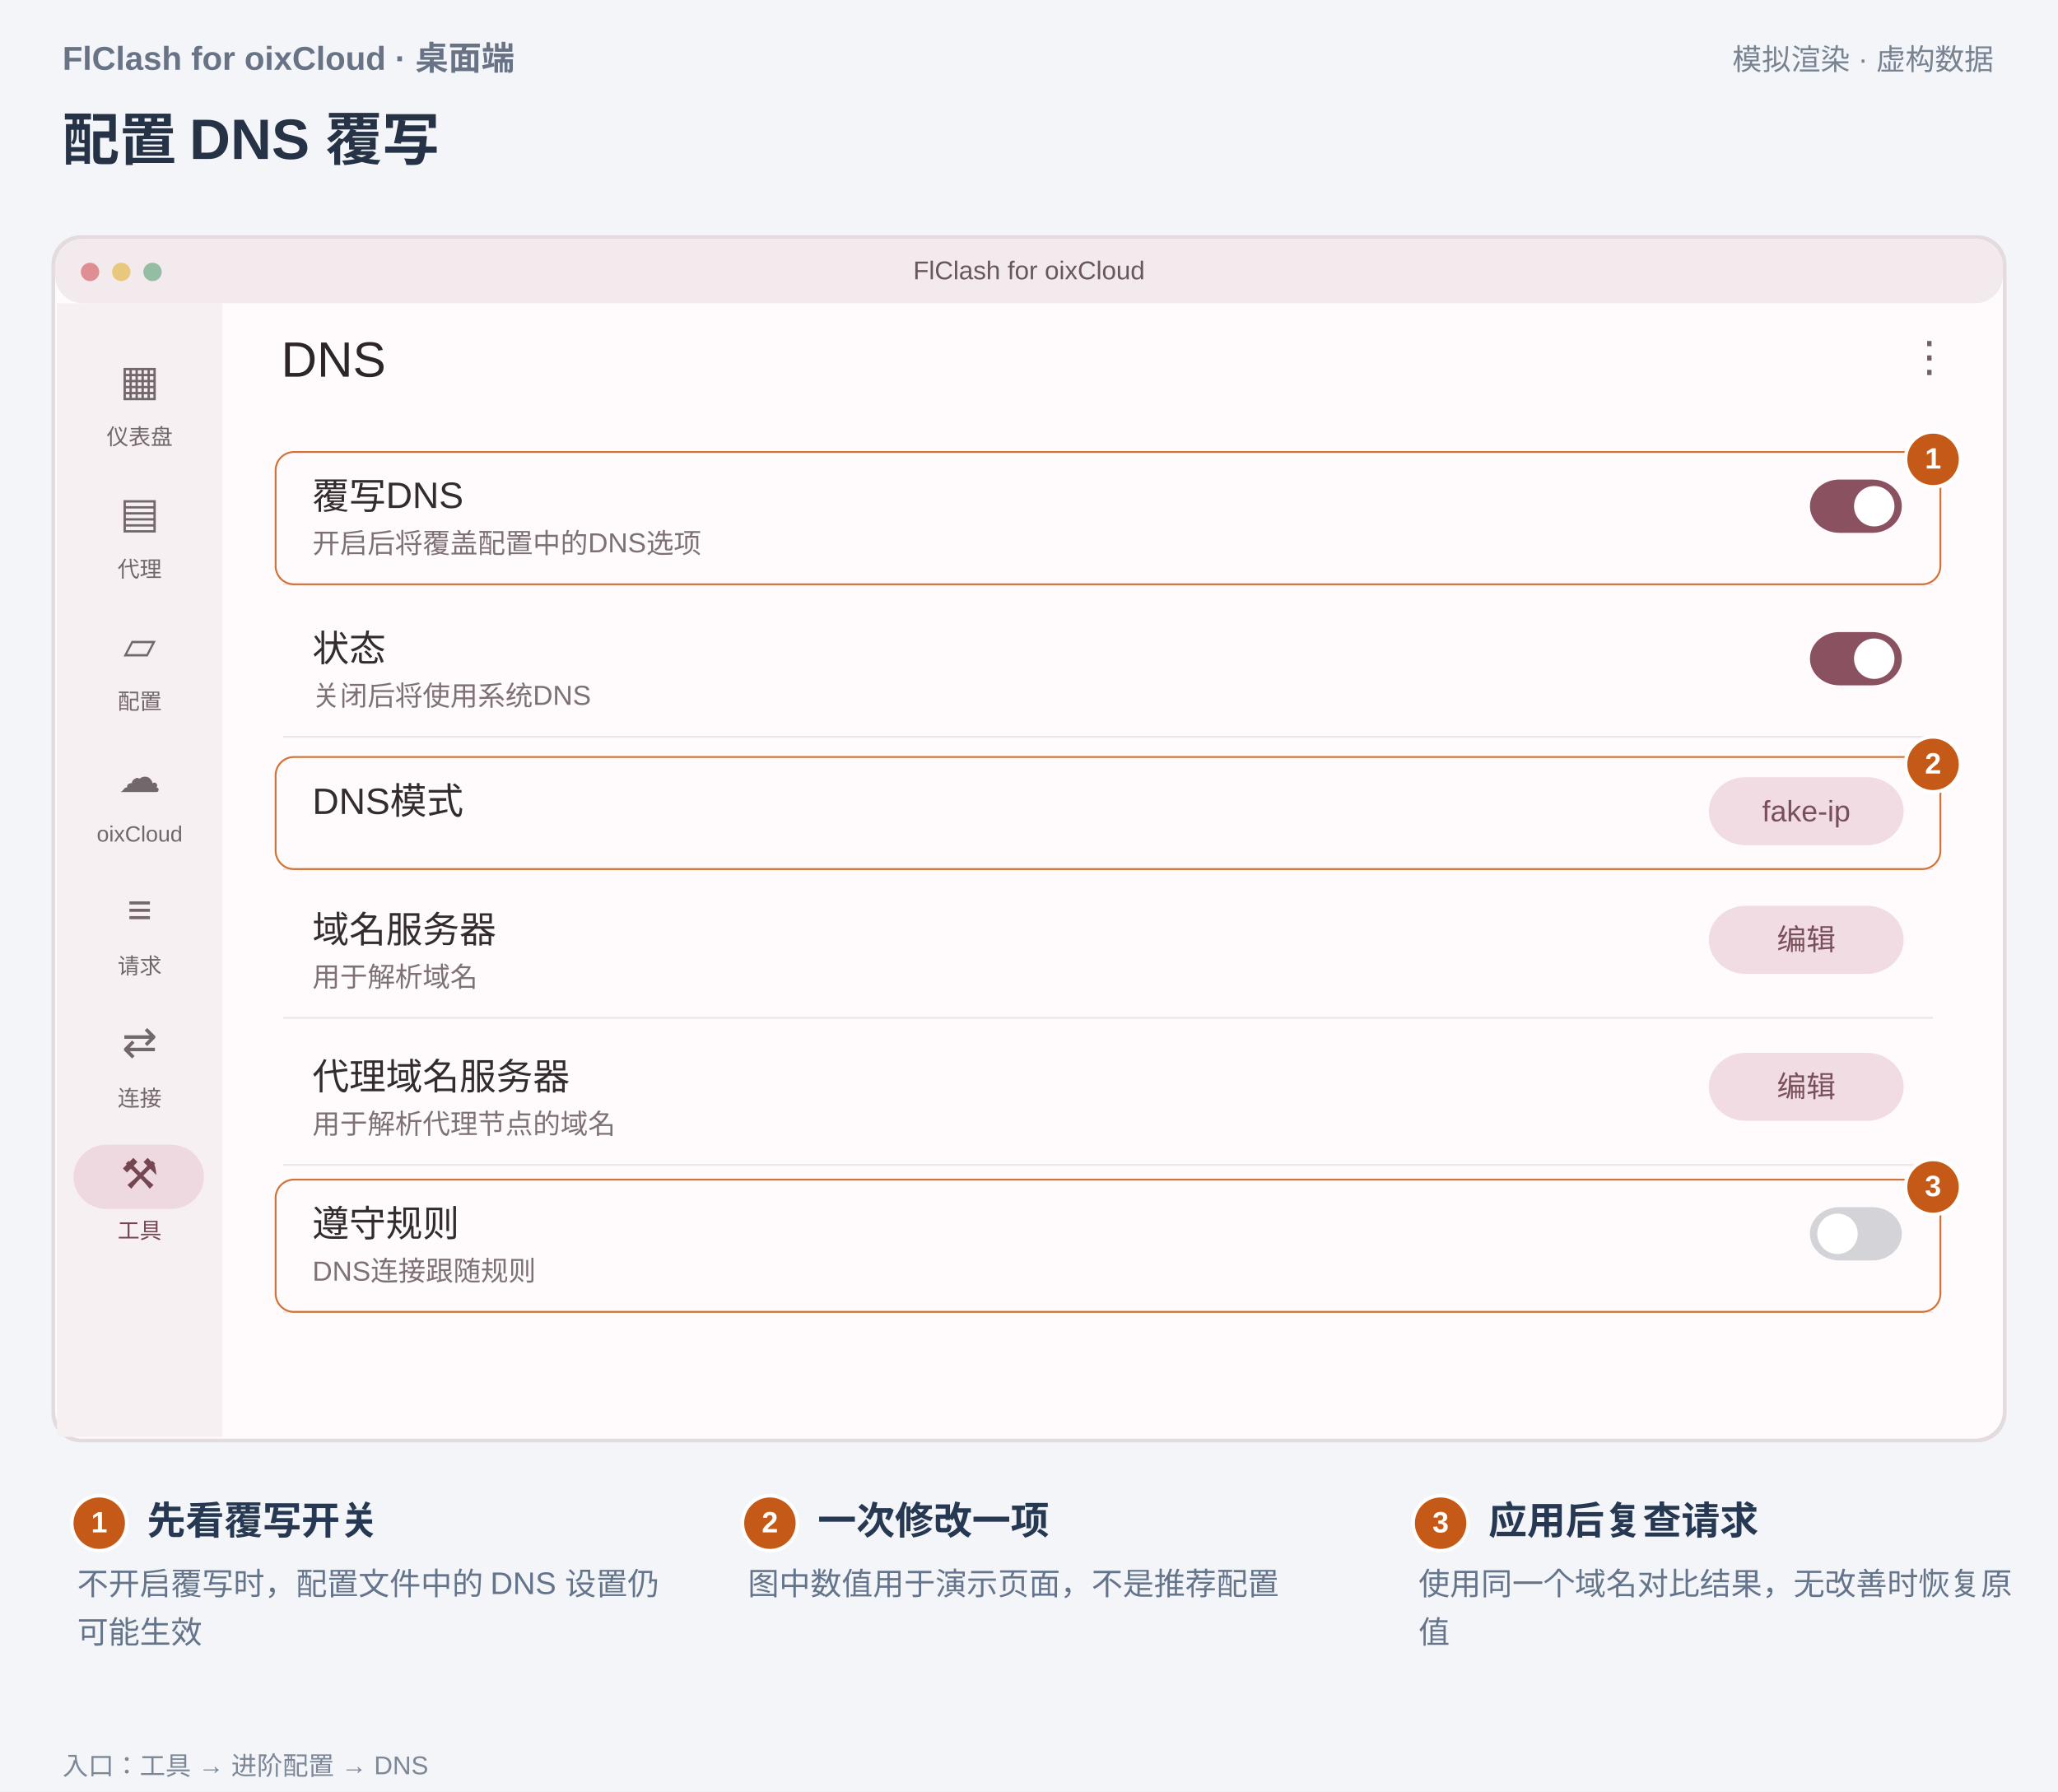
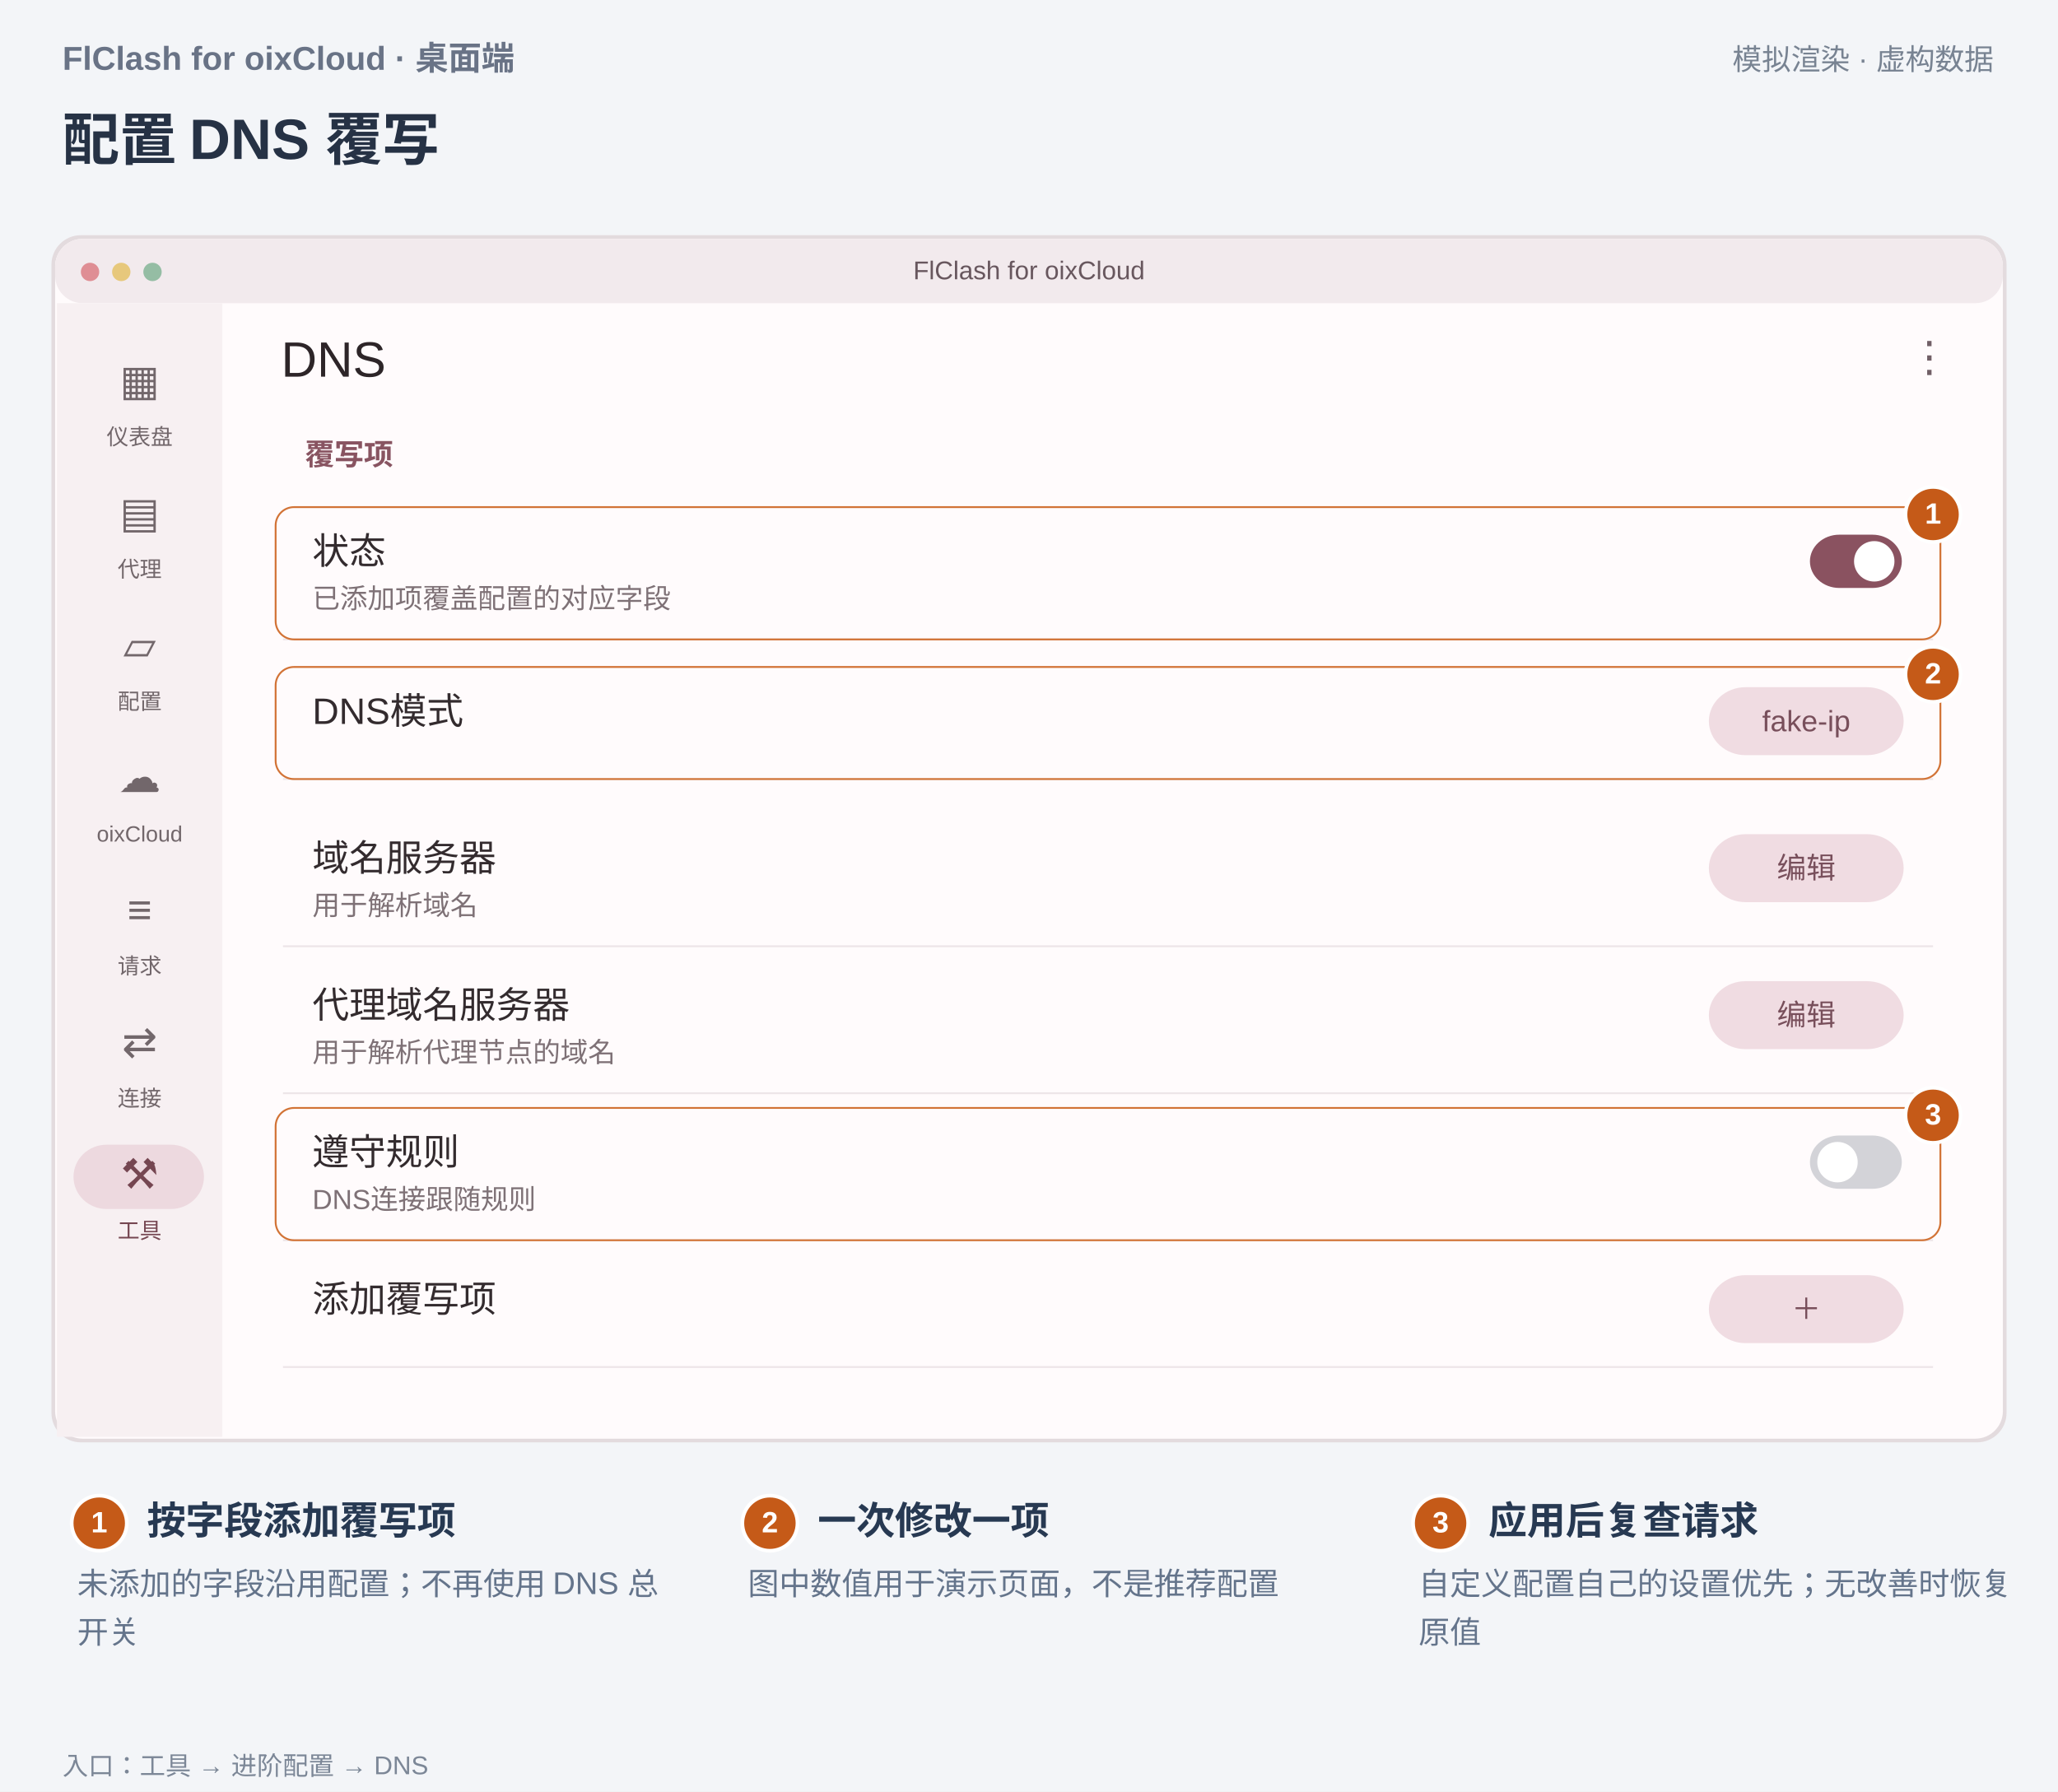
<svg xmlns="http://www.w3.org/2000/svg" width="1120" height="975" viewBox="0 0 1120 975" role="img" aria-labelledby="title desc">
  <g font-family="-apple-system,BlinkMacSystemFont,'PingFang SC','Segoe UI',Arial,sans-serif">
    <rect x="0" y="0" width="1120" height="975" rx="0" fill="#f3f5f8" stroke="none" />
    <text x="34" y="38" font-size="18" fill="#697386" font-weight="600" text-anchor="start">FlClash for oixCloud · 桌面端</text>
    <text x="1085" y="38" font-size="16" fill="#788392" font-weight="500" text-anchor="end">模拟渲染 · 虚构数据</text>
    <text x="34" y="87" font-size="31" fill="#263245" font-weight="700" text-anchor="start">配置 DNS 覆写</text>
    <rect x="28" y="128" width="1064" height="657" rx="16" fill="#e3dbde" stroke="none" />
    <rect x="30" y="130" width="1060" height="653" rx="15" fill="#fffbfc" stroke="none" />
    <rect x="30" y="130" width="1060" height="35" rx="15" fill="#f2eaed" stroke="none" />
    <circle cx="49" cy="148" r="5" fill="#df8e94" stroke="none" stroke-width="1" />
    <circle cx="66" cy="148" r="5" fill="#e7c87c" stroke="none" stroke-width="1" />
    <circle cx="83" cy="148" r="5" fill="#95bda4" stroke="none" stroke-width="1" />
    <text x="560" y="152" font-size="14" fill="#68575e" font-weight="500" text-anchor="middle">FlClash for oixCloud</text>
    <rect x="31" y="165" width="90" height="617" rx="0" fill="#f7f0f2" stroke="none" />
    <text x="76" y="215" font-size="23" fill="#72676b" font-weight="500" text-anchor="middle">▦</text>
    <text x="76" y="242" font-size="12" fill="#72676b" font-weight="500" text-anchor="middle">仪表盘</text>
    <text x="76" y="287" font-size="23" fill="#72676b" font-weight="500" text-anchor="middle">▤</text>
    <text x="76" y="314" font-size="12" fill="#72676b" font-weight="500" text-anchor="middle">代理</text>
    <text x="76" y="359" font-size="23" fill="#72676b" font-weight="500" text-anchor="middle">▱</text>
    <text x="76" y="386" font-size="12" fill="#72676b" font-weight="500" text-anchor="middle">配置</text>
    <text x="76" y="431" font-size="23" fill="#72676b" font-weight="500" text-anchor="middle">☁</text>
    <text x="76" y="458" font-size="12" fill="#72676b" font-weight="500" text-anchor="middle">oixCloud</text>
    <text x="76" y="503" font-size="23" fill="#72676b" font-weight="500" text-anchor="middle">≡</text>
    <text x="76" y="530" font-size="12" fill="#72676b" font-weight="500" text-anchor="middle">请求</text>
    <text x="76" y="575" font-size="23" fill="#72676b" font-weight="500" text-anchor="middle">⇄</text>
    <text x="76" y="602" font-size="12" fill="#72676b" font-weight="500" text-anchor="middle">连接</text>
    <rect x="40" y="623" width="71" height="35" rx="18" fill="#edd9df" stroke="none" />
    <text x="76" y="647" font-size="23" fill="#754651" font-weight="500" text-anchor="middle">⚒</text>
    <text x="76" y="674" font-size="12" fill="#754651" font-weight="500" text-anchor="middle">工具</text>
    <text x="153" y="205" font-size="27" fill="#2d2528" font-weight="500" text-anchor="start">DNS</text>
    <text x="1050" y="202" font-size="23" fill="#715f66" font-weight="500" text-anchor="middle">⋮</text>
-     <text x="170" y="277" font-size="20" fill="#332b2e" font-weight="400" text-anchor="start">覆写DNS</text>
-     <text x="170" y="301" font-size="15" fill="#7e7176" font-weight="400" text-anchor="start">开启后将覆盖配置中的DNS选项</text>
-     <rect x="985" y="261" width="50" height="29" rx="16" fill="#8a5260" stroke="none" />
-     <circle cx="1020" cy="275.5" r="11" fill="#fff" stroke="none" stroke-width="1" />
-     <path d="M154 318H1052" stroke="#ede5e8" stroke-width="1" />
-     <rect x="150" y="246" width="906" height="72" rx="10" fill="none" stroke="#d27336" />
-     <circle cx="1052" cy="250" r="15" fill="#c55a18" stroke="#fff" stroke-width="2" />
-     <text x="1052" y="255" font-size="16" fill="#fff" font-weight="700" text-anchor="middle">1</text>
-     <text x="170" y="360" font-size="20" fill="#332b2e" font-weight="400" text-anchor="start">状态</text>
-     <text x="170" y="384" font-size="15" fill="#7e7176" font-weight="400" text-anchor="start">关闭后将使用系统DNS</text>
-     <rect x="985" y="344" width="50" height="29" rx="16" fill="#8a5260" stroke="none" />
-     <circle cx="1020" cy="358.5" r="11" fill="#fff" stroke="none" stroke-width="1" />
-     <path d="M154 401H1052" stroke="#ede5e8" stroke-width="1" />
-     <text x="170" y="443" font-size="20" fill="#332b2e" font-weight="400" text-anchor="start">DNS模式</text>
-     <rect x="930" y="423" width="106" height="37" rx="20" fill="#f0dce2" stroke="none" />
-     <text x="983" y="447" font-size="16" fill="#784f5b" font-weight="500" text-anchor="middle">fake-ip</text>
-     <path d="M154 473H1052" stroke="#ede5e8" stroke-width="1" />
-     <rect x="150" y="412" width="906" height="61" rx="10" fill="none" stroke="#d27336" />
-     <circle cx="1052" cy="416" r="15" fill="#c55a18" stroke="#fff" stroke-width="2" />
-     <text x="1052" y="421" font-size="16" fill="#fff" font-weight="700" text-anchor="middle">2</text>
-     <text x="170" y="513" font-size="20" fill="#332b2e" font-weight="400" text-anchor="start">域名服务器</text>
-     <text x="170" y="537" font-size="15" fill="#7e7176" font-weight="400" text-anchor="start">用于解析域名</text>
-     <rect x="930" y="493" width="106" height="37" rx="20" fill="#f0dce2" stroke="none" />
-     <text x="983" y="517" font-size="16" fill="#784f5b" font-weight="500" text-anchor="middle">编辑</text>
-     <path d="M154 554H1052" stroke="#ede5e8" stroke-width="1" />
-     <text x="170" y="593" font-size="20" fill="#332b2e" font-weight="400" text-anchor="start">代理域名服务器</text>
-     <text x="170" y="617" font-size="15" fill="#7e7176" font-weight="400" text-anchor="start">用于解析代理节点的域名</text>
-     <rect x="930" y="573" width="106" height="37" rx="20" fill="#f0dce2" stroke="none" />
-     <text x="983" y="597" font-size="16" fill="#784f5b" font-weight="500" text-anchor="middle">编辑</text>
-     <path d="M154 634H1052" stroke="#ede5e8" stroke-width="1" />
-     <text x="170" y="673" font-size="20" fill="#332b2e" font-weight="400" text-anchor="start">遵守规则</text>
-     <text x="170" y="697" font-size="15" fill="#7e7176" font-weight="400" text-anchor="start">DNS连接跟随规则</text>
-     <rect x="985" y="657" width="50" height="29" rx="16" fill="#d3d3d8" stroke="none" />
-     <circle cx="1000" cy="671.5" r="11" fill="#fff" stroke="none" stroke-width="1" />
-     <path d="M154 714H1052" stroke="#ede5e8" stroke-width="1" />
-     <rect x="150" y="642" width="906" height="72" rx="10" fill="none" stroke="#d27336" />
-     <circle cx="1052" cy="646" r="15" fill="#c55a18" stroke="#fff" stroke-width="2" />
-     <text x="1052" y="651" font-size="16" fill="#fff" font-weight="700" text-anchor="middle">3</text>
+     <text x="166" y="253" font-size="16" fill="#885461" font-weight="600" text-anchor="start">覆写项</text>
+     <text x="170" y="307" font-size="20" fill="#332b2e" font-weight="400" text-anchor="start">状态</text>
+     <text x="170" y="331" font-size="15" fill="#7e7176" font-weight="400" text-anchor="start">已添加项覆盖配置的对应字段</text>
+     <rect x="985" y="291" width="50" height="29" rx="16" fill="#8a5260" stroke="none" />
+     <circle cx="1020" cy="305.5" r="11" fill="#fff" stroke="none" stroke-width="1" />
+     <path d="M154 348H1052" stroke="#ede5e8" stroke-width="1" />
+     <rect x="150" y="276" width="906" height="72" rx="10" fill="none" stroke="#d27336" />
+     <circle cx="1052" cy="280" r="15" fill="#c55a18" stroke="#fff" stroke-width="2" />
+     <text x="1052" y="285" font-size="16" fill="#fff" font-weight="700" text-anchor="middle">1</text>
+     <text x="170" y="394" font-size="20" fill="#332b2e" font-weight="400" text-anchor="start">DNS模式</text>
+     <rect x="930" y="374" width="106" height="37" rx="20" fill="#f0dce2" stroke="none" />
+     <text x="983" y="398" font-size="16" fill="#784f5b" font-weight="500" text-anchor="middle">fake-ip</text>
+     <path d="M154 424H1052" stroke="#ede5e8" stroke-width="1" />
+     <rect x="150" y="363" width="906" height="61" rx="10" fill="none" stroke="#d27336" />
+     <circle cx="1052" cy="367" r="15" fill="#c55a18" stroke="#fff" stroke-width="2" />
+     <text x="1052" y="372" font-size="16" fill="#fff" font-weight="700" text-anchor="middle">2</text>
+     <text x="170" y="474" font-size="20" fill="#332b2e" font-weight="400" text-anchor="start">域名服务器</text>
+     <text x="170" y="498" font-size="15" fill="#7e7176" font-weight="400" text-anchor="start">用于解析域名</text>
+     <rect x="930" y="454" width="106" height="37" rx="20" fill="#f0dce2" stroke="none" />
+     <text x="983" y="478" font-size="16" fill="#784f5b" font-weight="500" text-anchor="middle">编辑</text>
+     <path d="M154 515H1052" stroke="#ede5e8" stroke-width="1" />
+     <text x="170" y="554" font-size="20" fill="#332b2e" font-weight="400" text-anchor="start">代理域名服务器</text>
+     <text x="170" y="578" font-size="15" fill="#7e7176" font-weight="400" text-anchor="start">用于解析代理节点的域名</text>
+     <rect x="930" y="534" width="106" height="37" rx="20" fill="#f0dce2" stroke="none" />
+     <text x="983" y="558" font-size="16" fill="#784f5b" font-weight="500" text-anchor="middle">编辑</text>
+     <path d="M154 595H1052" stroke="#ede5e8" stroke-width="1" />
+     <text x="170" y="634" font-size="20" fill="#332b2e" font-weight="400" text-anchor="start">遵守规则</text>
+     <text x="170" y="658" font-size="15" fill="#7e7176" font-weight="400" text-anchor="start">DNS连接跟随规则</text>
+     <rect x="985" y="618" width="50" height="29" rx="16" fill="#d3d3d8" stroke="none" />
+     <circle cx="1000" cy="632.5" r="11" fill="#fff" stroke="none" stroke-width="1" />
+     <path d="M154 675H1052" stroke="#ede5e8" stroke-width="1" />
+     <rect x="150" y="603" width="906" height="72" rx="10" fill="none" stroke="#d27336" />
+     <circle cx="1052" cy="607" r="15" fill="#c55a18" stroke="#fff" stroke-width="2" />
+     <text x="1052" y="612" font-size="16" fill="#fff" font-weight="700" text-anchor="middle">3</text>
+     <text x="170" y="714" font-size="20" fill="#332b2e" font-weight="400" text-anchor="start">添加覆写项</text>
+     <rect x="930" y="694" width="106" height="37" rx="20" fill="#f0dce2" stroke="none" />
+     <text x="983" y="718" font-size="16" fill="#784f5b" font-weight="500" text-anchor="middle">＋</text>
+     <path d="M154 744H1052" stroke="#ede5e8" stroke-width="1" />
    <circle cx="54" cy="829" r="15" fill="#c55a18" stroke="#fff" stroke-width="2" />
    <text x="54" y="834" font-size="16" fill="#fff" font-weight="700" text-anchor="middle">1</text>
-     <text x="80" y="835" font-size="21" fill="#273952" font-weight="600" text-anchor="start">先看覆写开关</text>
-     <text x="42" y="868" font-size="17" fill="#64748b" font-weight="400" text-anchor="start">不开启覆写时，配置文件中的 DNS 设置仍</text>
-     <text x="42" y="894.35" font-size="17" fill="#64748b" font-weight="400" text-anchor="start">可能生效</text>
+     <text x="80" y="835" font-size="21" fill="#273952" font-weight="600" text-anchor="start">按字段添加覆写项</text>
+     <text x="42" y="868" font-size="17" fill="#64748b" font-weight="400" text-anchor="start">未添加的字段沿用配置；不再使用 DNS 总</text>
+     <text x="42" y="894.35" font-size="17" fill="#64748b" font-weight="400" text-anchor="start">开关</text>
    <circle cx="419" cy="829" r="15" fill="#c55a18" stroke="#fff" stroke-width="2" />
    <text x="419" y="834" font-size="16" fill="#fff" font-weight="700" text-anchor="middle">2</text>
    <text x="445" y="835" font-size="21" fill="#273952" font-weight="600" text-anchor="start">一次修改一项</text>
    <text x="407" y="868" font-size="17" fill="#64748b" font-weight="400" text-anchor="start">图中数值用于演示页面，不是推荐配置</text>
    <circle cx="784" cy="829" r="15" fill="#c55a18" stroke="#fff" stroke-width="2" />
    <text x="784" y="834" font-size="16" fill="#fff" font-weight="700" text-anchor="middle">3</text>
    <text x="810" y="835" font-size="21" fill="#273952" font-weight="600" text-anchor="start">应用后复查请求</text>
-     <text x="772" y="868" font-size="17" fill="#64748b" font-weight="400" text-anchor="start">使用同一个域名对比结果，无改善时恢复原</text>
-     <text x="772" y="894.35" font-size="17" fill="#64748b" font-weight="400" text-anchor="start">值</text>
+     <text x="772" y="868" font-size="17" fill="#64748b" font-weight="400" text-anchor="start">自定义配置自己的设置优先；无改善时恢复</text>
+     <text x="772" y="894.35" font-size="17" fill="#64748b" font-weight="400" text-anchor="start">原值</text>
    <text x="34" y="966" font-size="14" fill="#7c8797" font-weight="400" text-anchor="start">入口：工具 → 进阶配置 → DNS</text>
  </g>
</svg>
